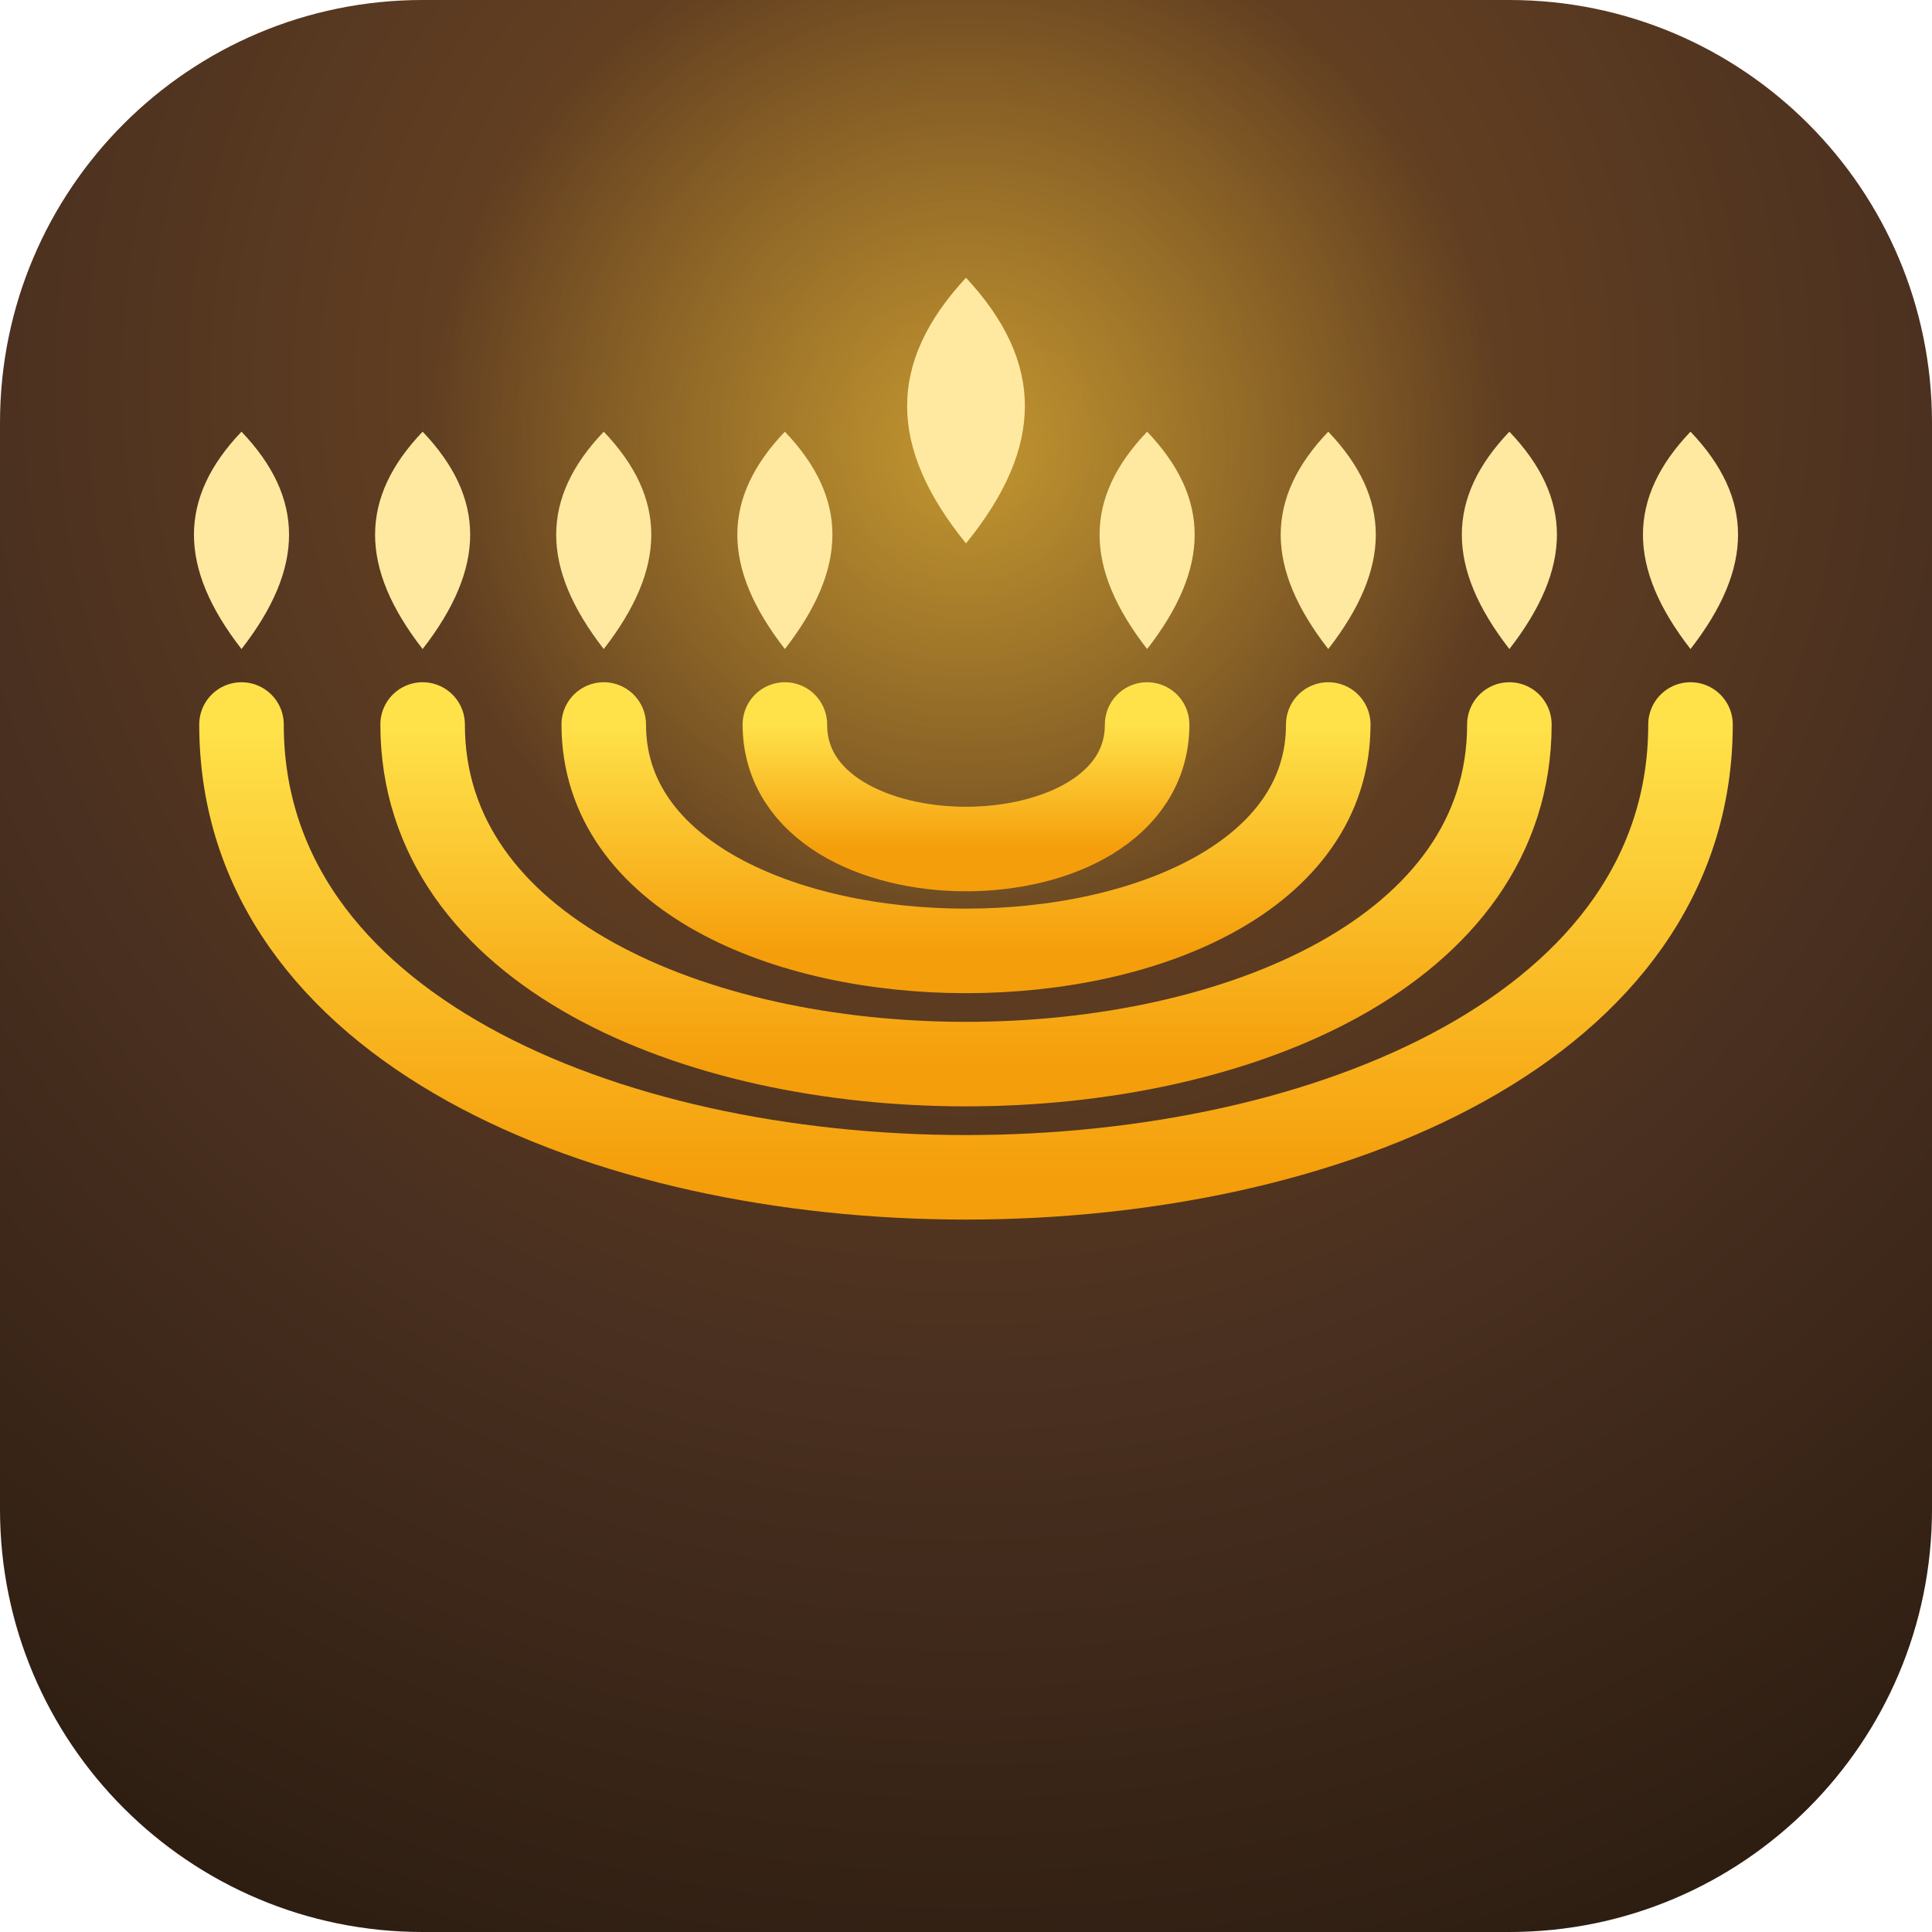
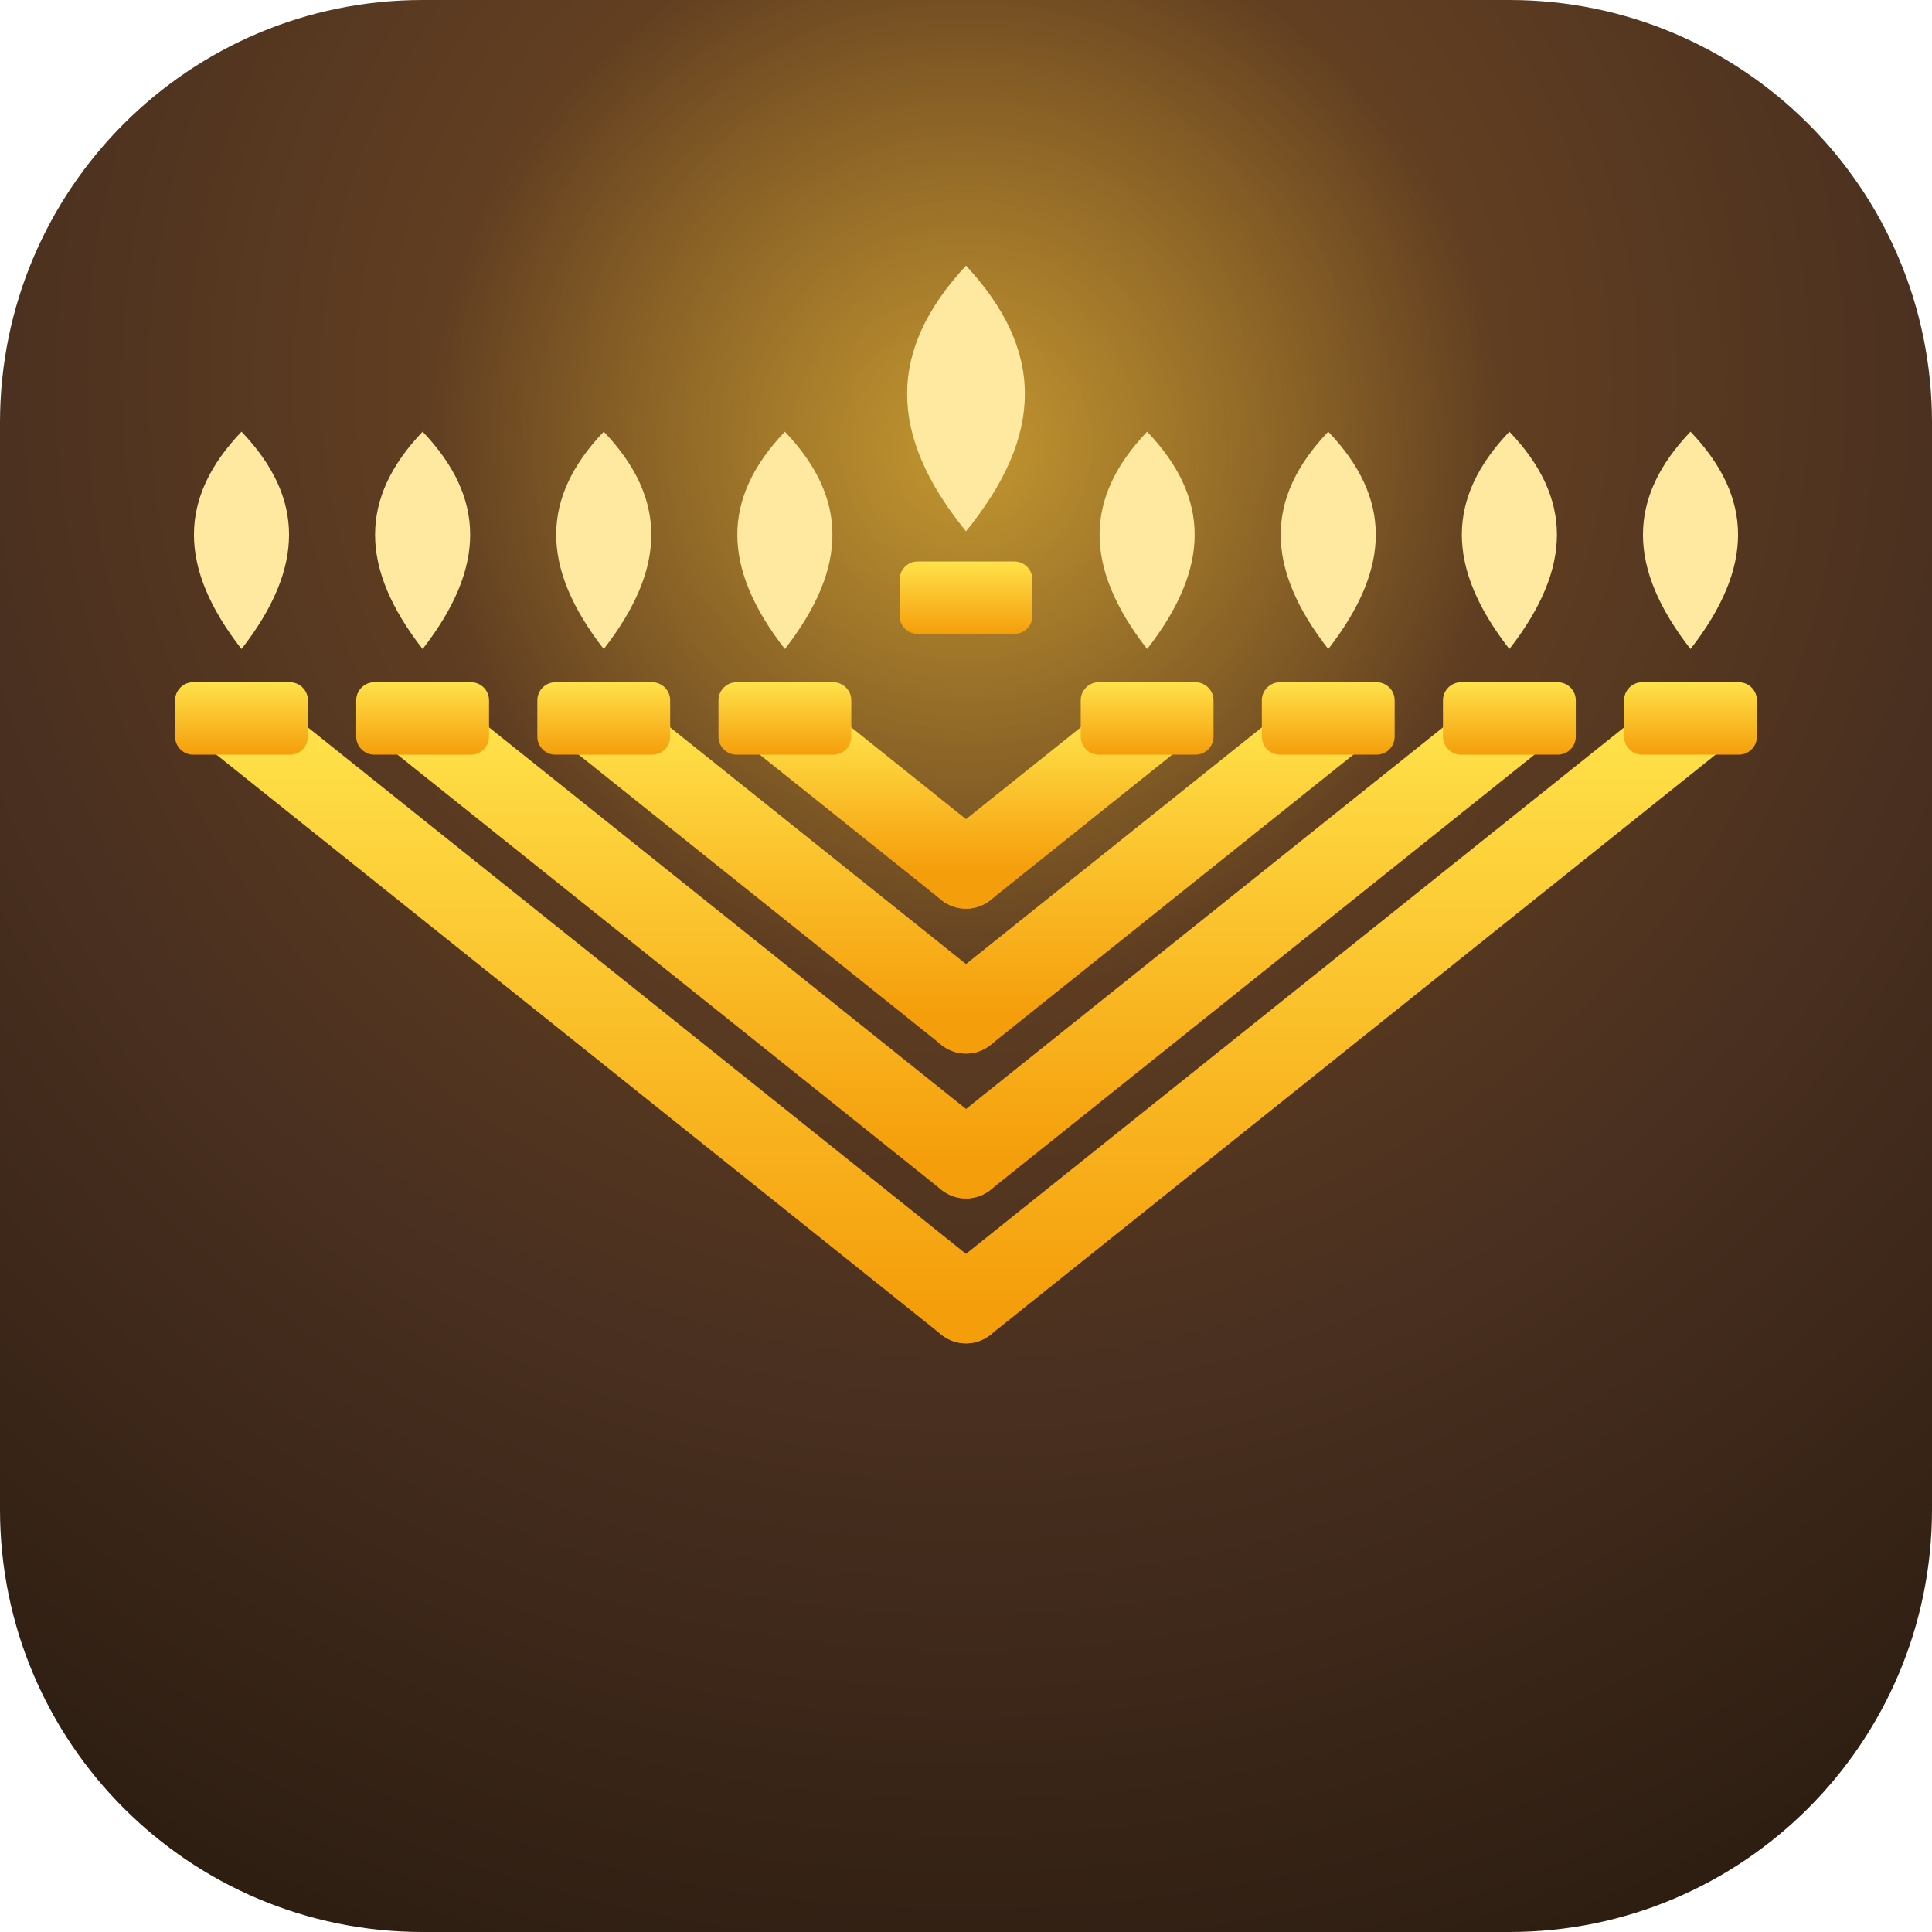
<svg xmlns="http://www.w3.org/2000/svg" viewBox="0 0 64 64">
  <defs>
    <radialGradient id="bg" cx="50%" cy="20%" r="85%">
      <stop offset="0" stop-color="#7A4E22" />
      <stop offset=".6" stop-color="#4A3020" />
      <stop offset="1" stop-color="#2E1E12" />
    </radialGradient>
    <linearGradient id="gold" x1="0" y1="0" x2="0" y2="1">
      <stop offset="0" stop-color="#FFE24A" />
      <stop offset="1" stop-color="#F59E0B" />
    </linearGradient>
    <radialGradient id="glow" cx="50%" cy="50%" r="50%">
      <stop offset="0" stop-color="#FFD23A" stop-opacity=".55" />
      <stop offset="1" stop-color="#FFD23A" stop-opacity="0" />
    </radialGradient>
  </defs>
  <rect width="64" height="64" rx="14" fill="url(#bg)" />
  <circle cx="32" cy="15" r="18" fill="url(#glow)" />
-   <g fill="none" stroke="url(#gold)" stroke-width="2.8" stroke-linecap="round">
-     <path d="M32 22 V50" />
-     <path d="M24 52 H40" />
-     <path d="M8 24 C8 44 56 44 56 24" />
-     <path d="M14 24 C14 39 50 39 50 24" />
-     <path d="M20 24 C20 34 44 34 44 24" />
-     <path d="M26 24 C26 29.5 38 29.5 38 24" />
+   <g fill="none" stroke="url(#gold)" stroke-width="2.6" stroke-linecap="round" stroke-linejoin="round">
+     <path d="M32 20 V52" />
+     <path d="M23 53 H41" />
+     <path d="M32 43.2 L8 24" />
+     <path d="M32 38.4 L14 24" />
+     <path d="M32 33.6 L20 24" />
+     <path d="M32 28.8 L26 24" />
+     <path d="M32 28.8 L38 24" />
+     <path d="M32 33.6 L44 24" />
+     <path d="M32 38.4 L50 24" />
+     <path d="M32 43.2 L56 24" />
+   </g>
+   <g fill="url(#gold)">
+     <rect x="5.8" y="22.6" width="4.4" height="2.4" rx=".6" />
+     <rect x="11.8" y="22.6" width="4.4" height="2.4" rx=".6" />
+     <rect x="17.8" y="22.6" width="4.4" height="2.4" rx=".6" />
+     <rect x="23.8" y="22.6" width="4.4" height="2.4" rx=".6" />
+     <rect x="35.8" y="22.6" width="4.4" height="2.4" rx=".6" />
+     <rect x="41.8" y="22.6" width="4.4" height="2.4" rx=".6" />
+     <rect x="47.8" y="22.6" width="4.4" height="2.4" rx=".6" />
+     <rect x="53.8" y="22.6" width="4.4" height="2.4" rx=".6" />
+     <rect x="29.8" y="18.6" width="4.4" height="2.4" rx=".6" />
  </g>
  <g fill="#FFE9A0">
    <path d="M8 21.5 c-2.1-2.7 -2.1-5 0-7.2 c2.1 2.2 2.1 4.5 0 7.2z" />
    <path d="M14 21.5 c-2.1-2.7 -2.1-5 0-7.2 c2.1 2.2 2.1 4.5 0 7.2z" />
    <path d="M20 21.5 c-2.1-2.7 -2.1-5 0-7.2 c2.1 2.2 2.1 4.5 0 7.2z" />
    <path d="M26 21.5 c-2.1-2.7 -2.1-5 0-7.2 c2.1 2.2 2.1 4.5 0 7.2z" />
    <path d="M38 21.5 c-2.1-2.7 -2.1-5 0-7.2 c2.1 2.2 2.1 4.5 0 7.2z" />
    <path d="M44 21.5 c-2.1-2.7 -2.1-5 0-7.2 c2.1 2.2 2.1 4.5 0 7.2z" />
    <path d="M50 21.5 c-2.1-2.7 -2.1-5 0-7.2 c2.1 2.2 2.1 4.5 0 7.2z" />
    <path d="M56 21.5 c-2.1-2.7 -2.1-5 0-7.2 c2.1 2.2 2.1 4.5 0 7.2z" />
-     <path d="M32 18 c-2.6-3.2 -2.6-6 0-8.8 c2.6 2.8 2.6 5.6 0 8.8z" />
+     <path d="M32 17.6 c-2.6-3.2 -2.6-6 0-8.8 c2.6 2.8 2.6 5.6 0 8.8z" />
  </g>
</svg>
